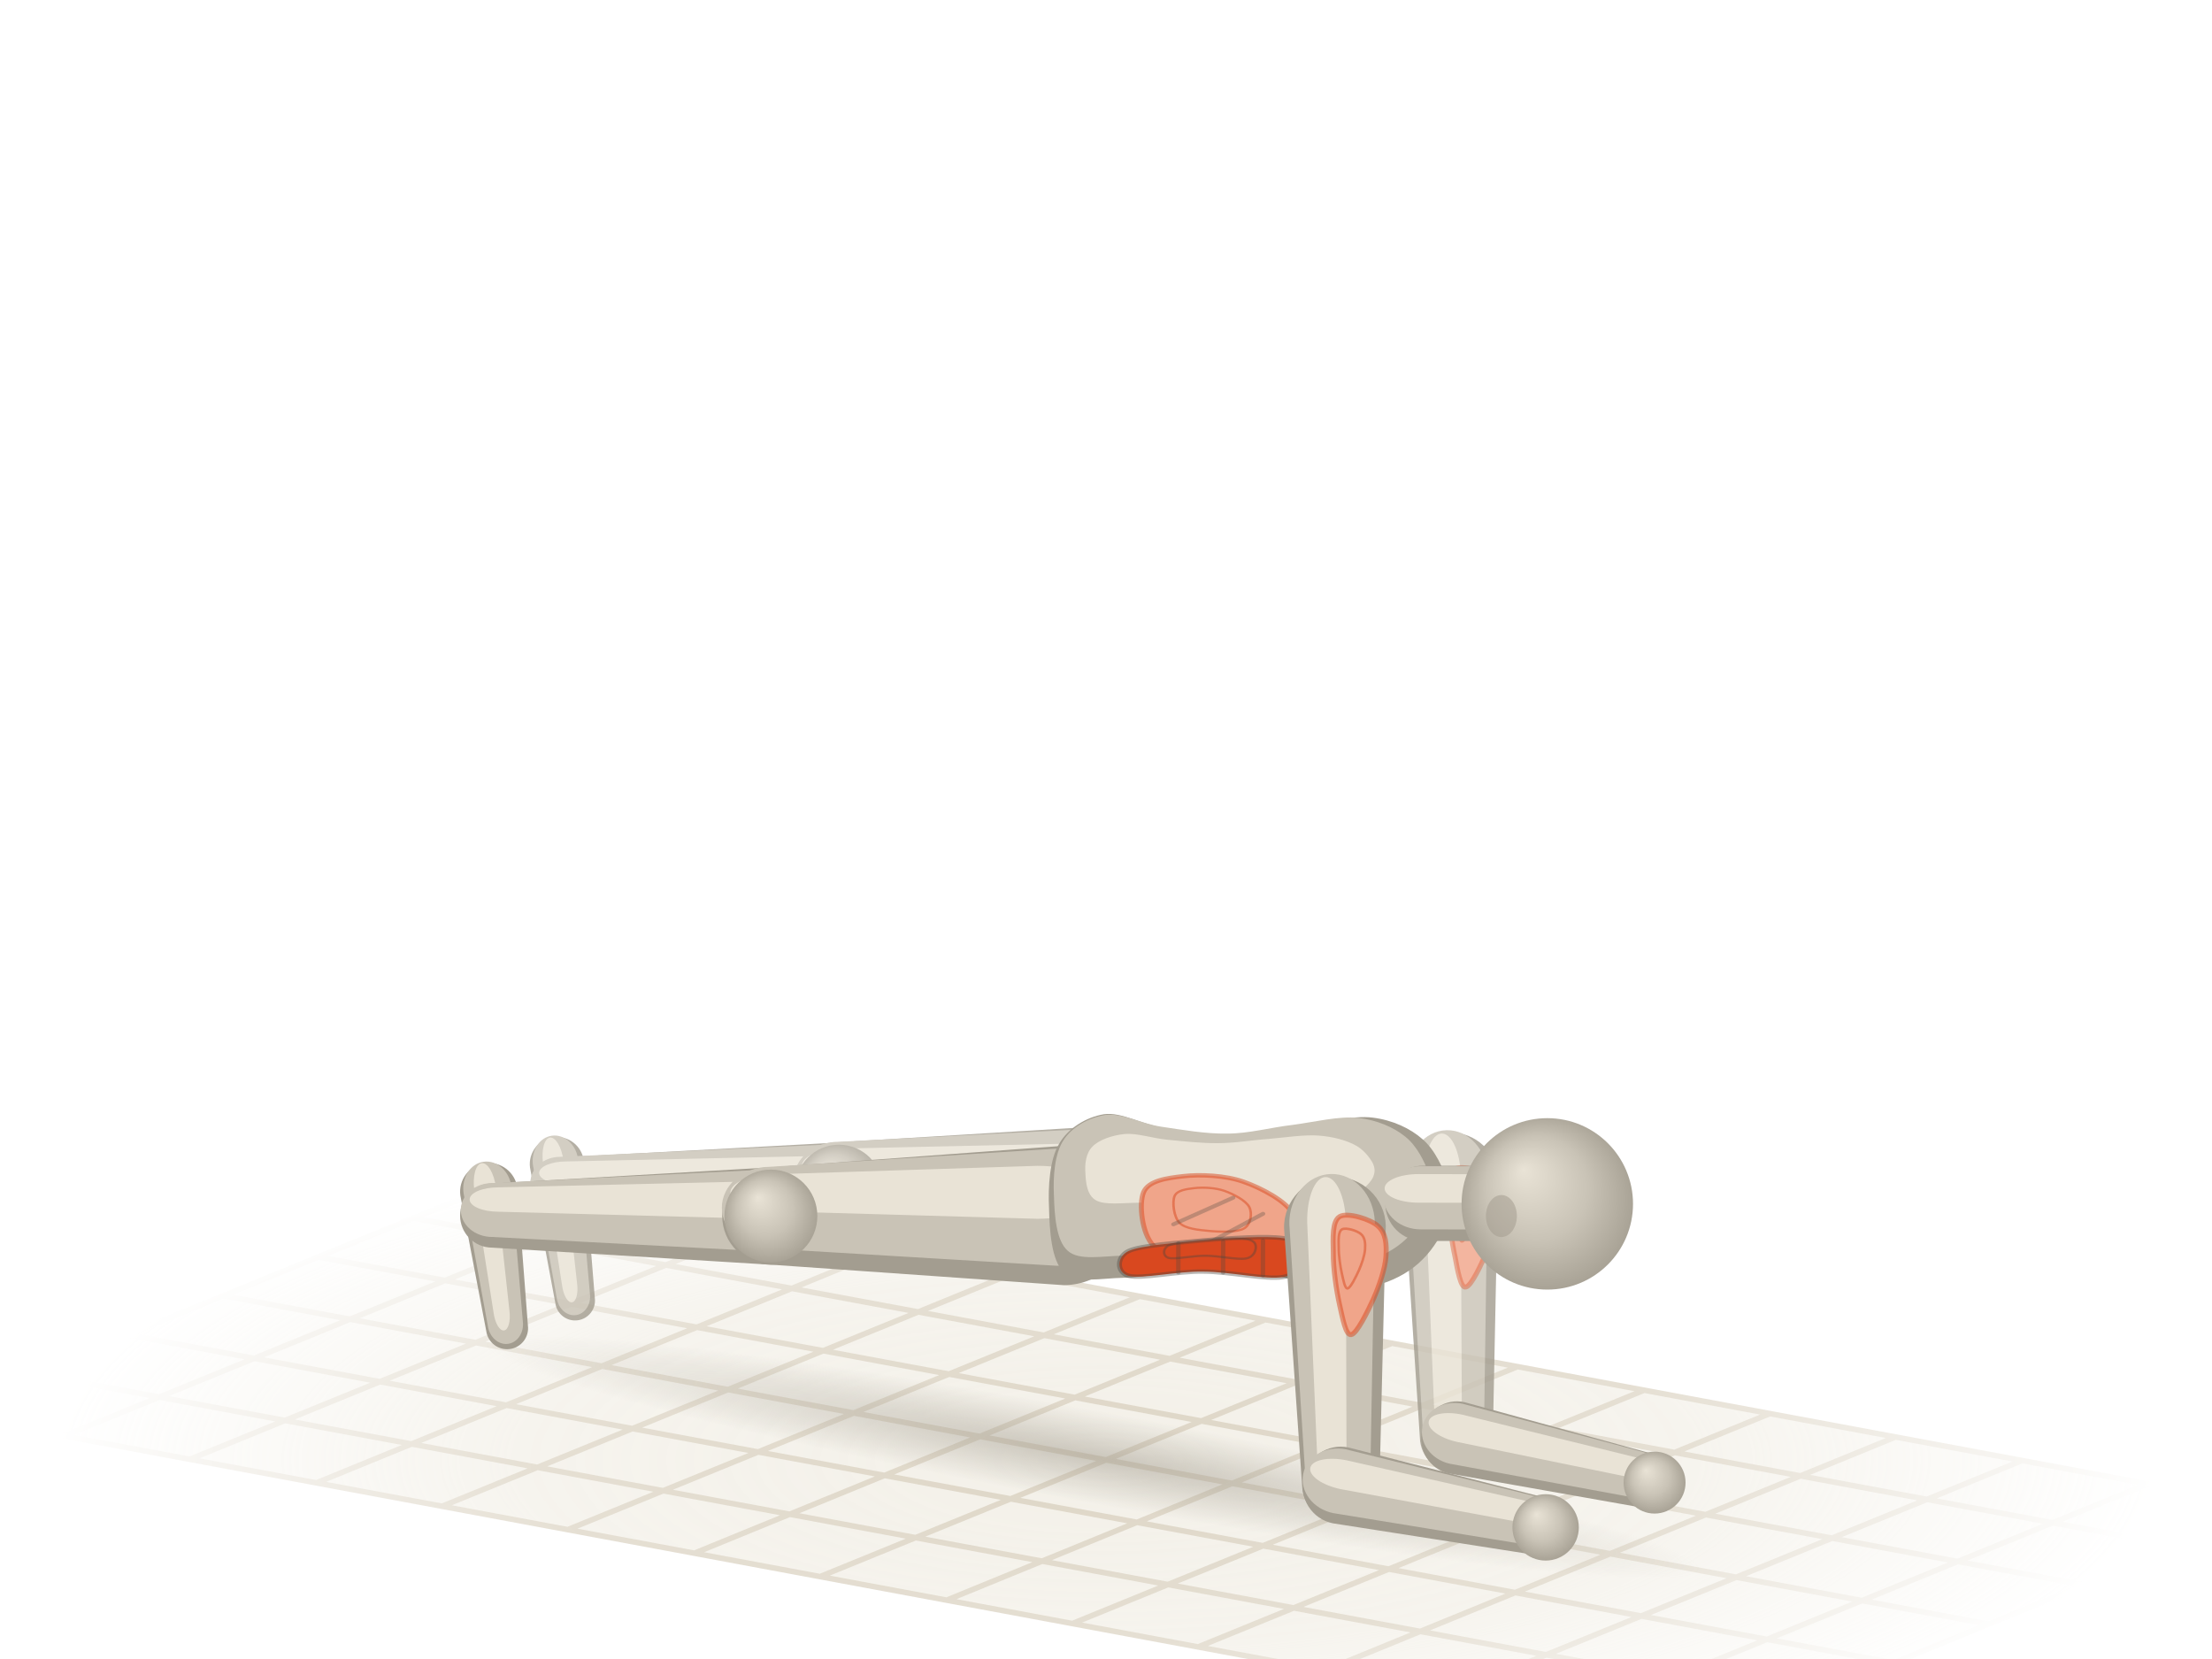
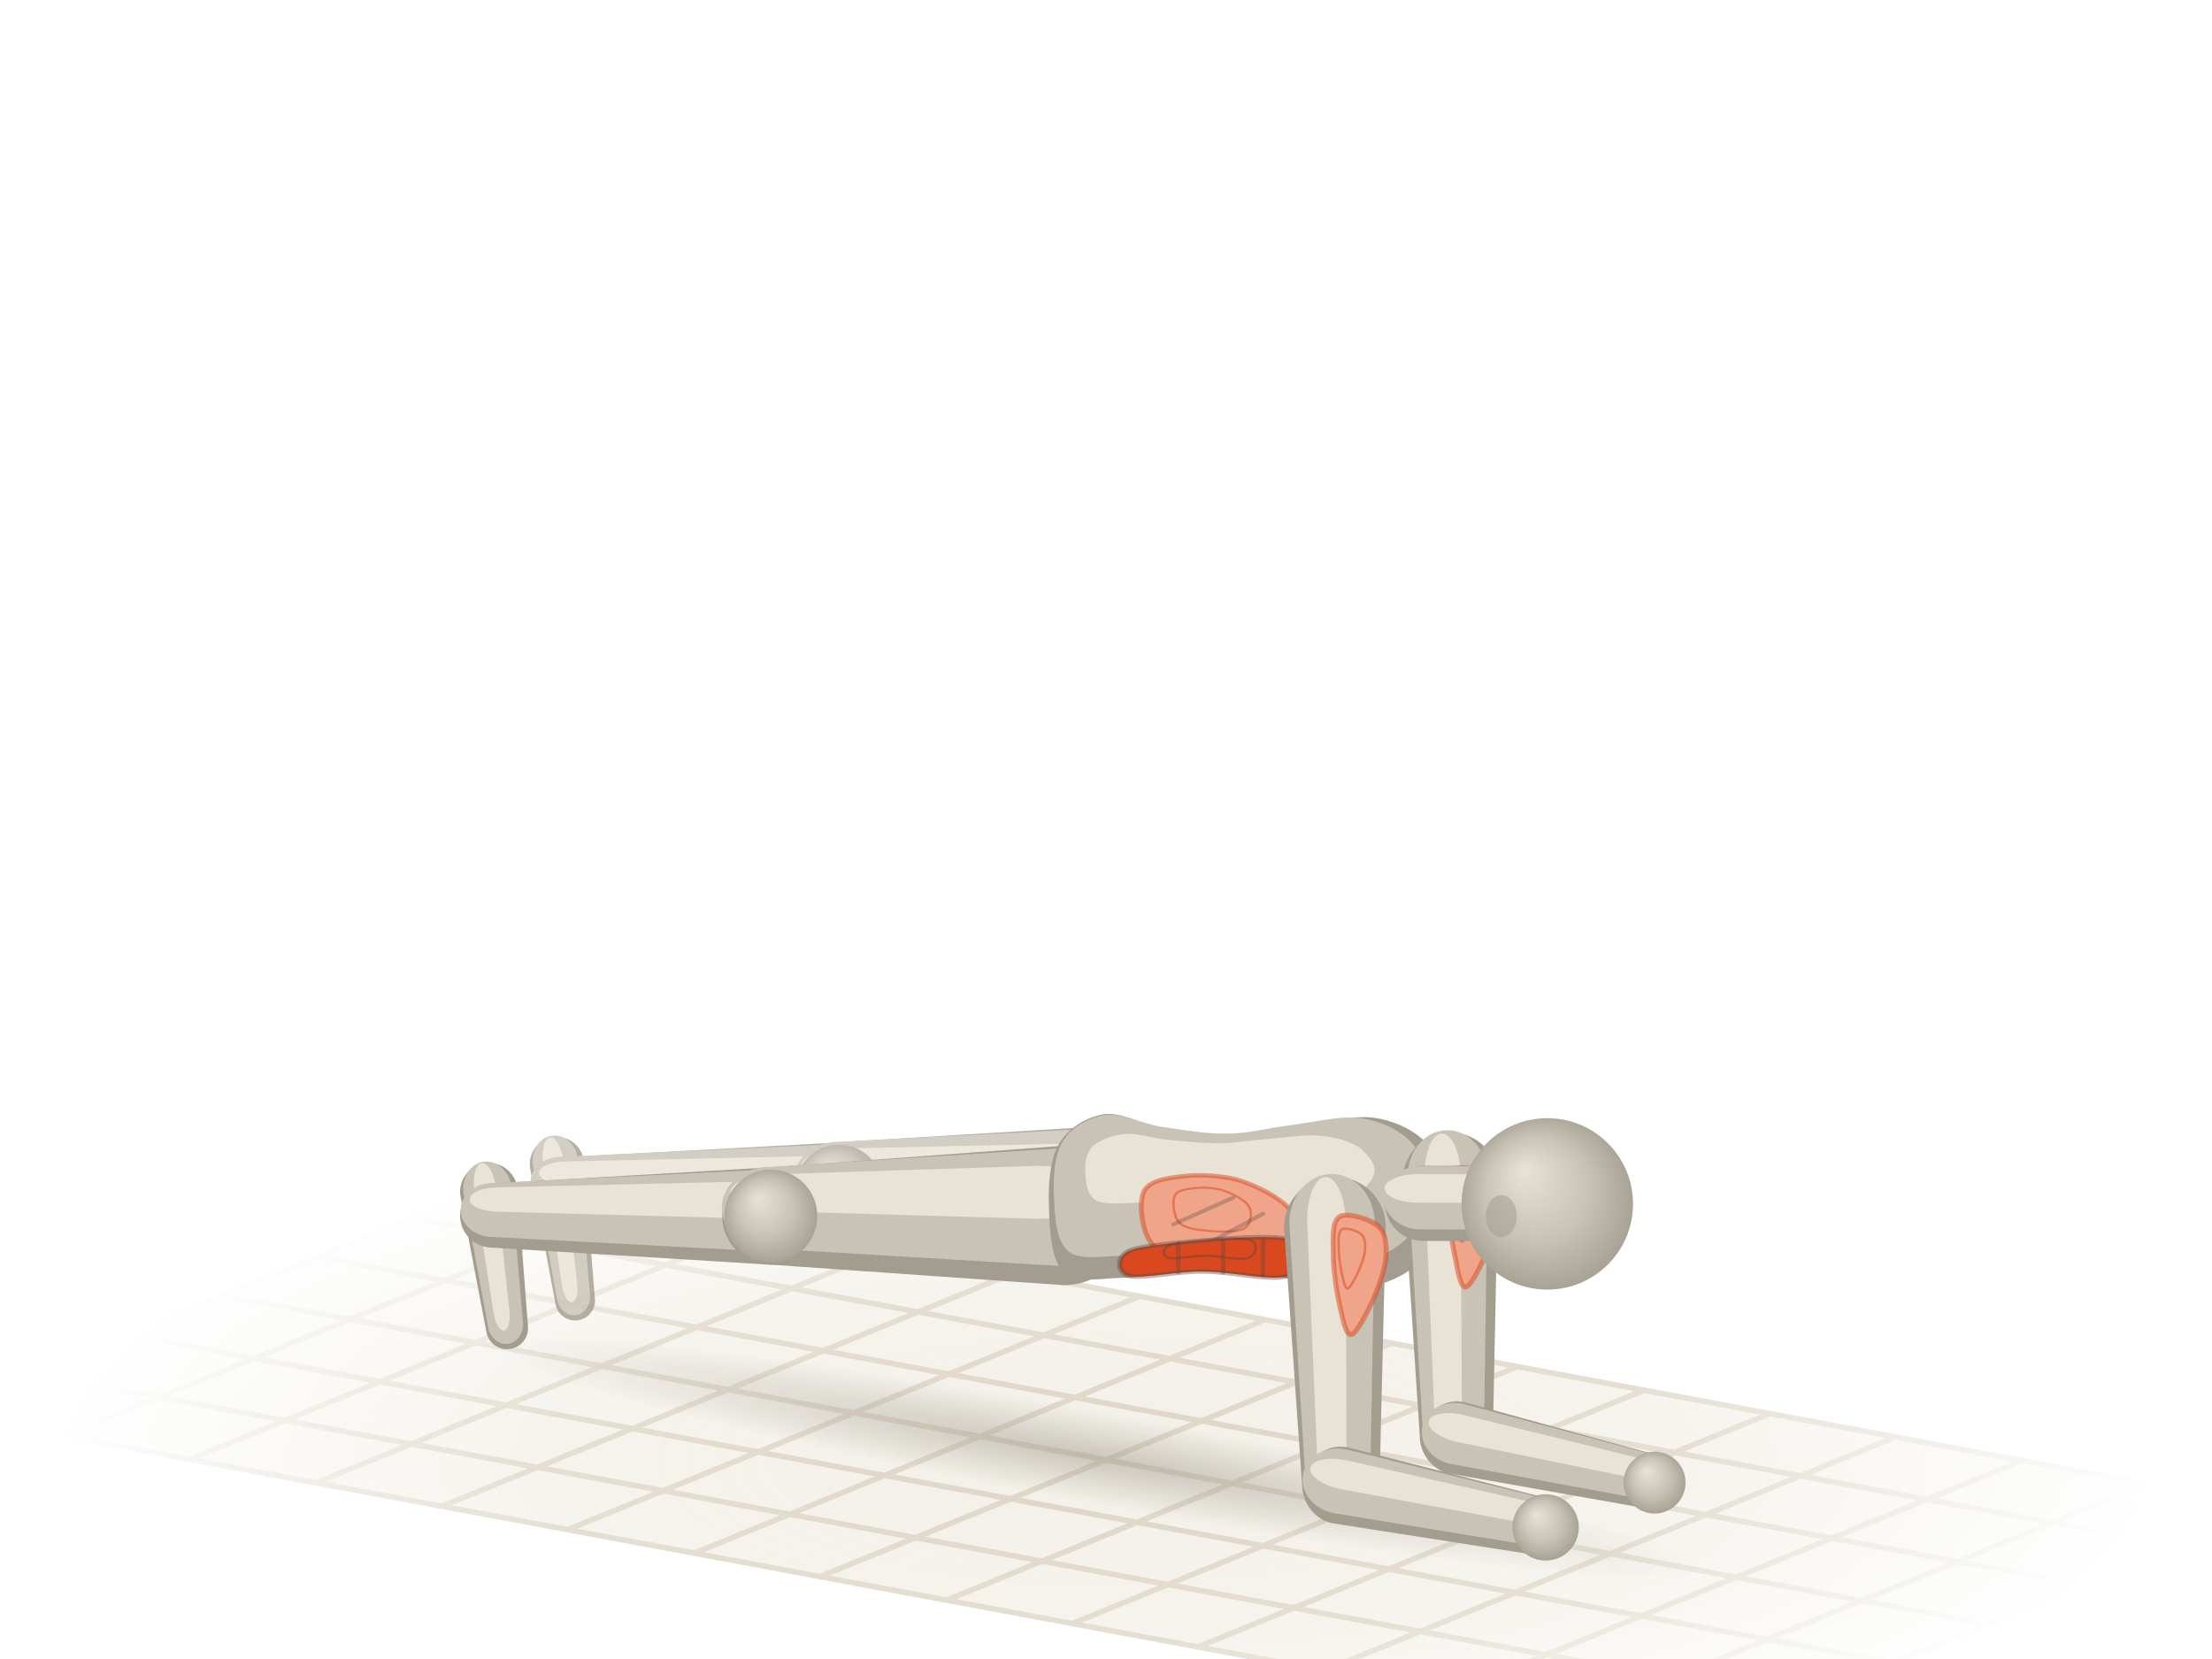
<svg xmlns="http://www.w3.org/2000/svg" viewBox="0 0 400 300">
  <defs>
    <radialGradient id="al-sph" cx=".5" cy=".5" r=".55" fx=".36" fy=".3">
      <stop offset="0" stop-color="#e9e3d6" />
      <stop offset=".55" stop-color="#c9c3b6" />
      <stop offset="1" stop-color="#a39d90" />
    </radialGradient>
    <path id="als0" d="M-8.1 1.1C-8 5.5 -7.7 11.9 -5.4 14.3C-3.2 16.7 1.2 15.5 5.4 15.4C9.6 15.3 15.3 13.8 19.8 13.8C24.3 13.7 28.5 14.2 32.4 14.9C36.3 15.5 39.9 17.3 43.2 17.6C46.5 17.9 49.5 17.5 52.2 16.5C54.9 15.5 57.5 13.8 59.4 11.6C61.4 9.4 63.2 6 64 3.3C64.7 0.6 64.7 -1.7 64 -4.4C63.2 -7.1 61.7 -11 59.4 -13.2C57.2 -15.4 54 -17.1 50.4 -17.6C46.8 -18.1 42 -16.6 37.8 -15.9C33.6 -15.3 29.4 -13.8 25.2 -13.8C21 -13.7 16.5 -14.7 12.6 -15.4C8.7 -16.1 5 -18.7 1.8 -18.2C-1.4 -17.6 -4.7 -15.3 -6.3 -12.1C-8 -8.9 -8.3 -3.3 -8.1 1.1Z" />
    <path id="als3" d="M0 9.2L47 7A7 7 0 0 0 47 -7L0 -9.2A9.2 9.2 0 0 0 0 9.2Z" />
    <path id="als5" d="M0 7L38.7 5.2A5.2 5.2 0 0 0 38.7 -5.2L0 -7A7 7 0 0 0 0 7Z" />
    <path id="als6" d="M0 12.6L52.9 8.8A8.8 8.8 0 0 0 52.9 -8.8L0 -12.6A12.6 12.6 0 0 0 0 12.6Z" />
    <path id="als7" d="M0 8.8L50.4 5.8A5.8 5.8 0 0 0 50.4 -5.8L0 -8.8A8.8 8.8 0 0 0 0 8.8Z" />
    <path id="als8" d="M0 5.2L24.9 3.8A3.8 3.8 0 0 0 24.9 -3.8L0 -5.2A5.2 5.2 0 0 0 0 5.2Z" />
    <path id="als9" d="M0 8.6L47 6.6A6.6 6.6 0 0 0 47 -6.6L0 -8.6A8.6 8.6 0 0 0 0 8.6Z" />
    <path id="als11" d="M0 6.6L37.7 4.9A4.9 4.9 0 0 0 37.7 -4.9L0 -6.6A6.6 6.6 0 0 0 0 6.6Z" />
    <path id="als12" d="M0 11.8L51.6 8.3A8.3 8.3 0 0 0 51.6 -8.3L0 -11.8A11.8 11.8 0 0 0 0 11.8Z" />
    <path id="als13" d="M0 8.3L50.4 5.5A5.5 5.5 0 0 0 50.4 -5.5L0 -8.3A8.3 8.3 0 0 0 0 8.3Z" />
    <path id="als14" d="M0 4.9L24.9 3.6A3.6 3.6 0 0 0 24.9 -3.6L0 -4.9A4.9 4.9 0 0 0 0 4.9Z" />
    <path id="als15" d="M0 6.8L10.8 6.8A6.8 6.8 0 0 0 10.8 -6.8L0 -6.8A6.8 6.8 0 0 0 0 6.8Z" />
    <radialGradient id="al-fade" gradientUnits="userSpaceOnUse" cx="200" cy="264" r="190" gradientTransform="translate(200 264) scale(1 .32) translate(-200 -264)">
      <stop offset="0" stop-color="#fff" />
      <stop offset=".55" stop-color="#fff" stop-opacity=".75" />
      <stop offset="1" stop-color="#fff" stop-opacity="0" />
    </radialGradient>
    <mask id="al-gm" maskUnits="userSpaceOnUse" x="0" y="0" width="400" height="300">
      <rect width="400" height="300" fill="url(#al-fade)" />
    </mask>
    <radialGradient id="al-shd">
      <stop offset="0" stop-color="#a39d90" stop-opacity=".5" />
      <stop offset=".55" stop-color="#a39d90" stop-opacity=".22" />
      <stop offset="1" stop-color="#a39d90" stop-opacity="0" />
    </radialGradient>
  </defs>
  <g mask="url(#al-gm)">
    <path d="M92.1 213.2L411.3 272.6L307.9 314.8L-11.3 255.4Z" fill="#efeadf" fill-opacity=".7" />
    <path d="M92.1 213.2L-11.3 255.4M114.9 217.5L11.5 259.7M137.7 221.7L34.3 263.9M160.5 225.9L57.1 268.2M183.3 230.2L79.9 272.4M206.1 234.4L102.7 276.6M228.9 238.6L125.5 280.9M251.7 242.9L148.3 285.1M274.5 247.1L171.1 289.4M297.3 251.4L193.9 293.6M320.1 255.6L216.7 297.8M342.9 259.8L239.5 302.1M365.7 264.1L262.3 306.3M388.5 268.3L285.1 310.5M411.3 272.6L307.9 314.8M92.1 213.2L411.3 272.6M74.9 220.3L394 279.6M57.6 227.3L376.8 286.6M40.4 234.3L359.6 293.7M23.2 241.4L342.4 300.7M6 248.4L325.1 307.7M-11.3 255.4L307.9 314.8" fill="none" stroke="#ddd5c5" stroke-width="1" />
  </g>
  <g transform="rotate(10.5)">
    <ellipse fill="url(#al-shd)" cx="242.3" cy="223" rx="112" ry="8.4">
      <animate attributeName="cx" values="242.3;242.3;242.3;242.2;242.2;242.1;242.1;242;242;242;242.1;242.1;242.2;242.2;242.3;242.3;242.3" dur="3s" repeatCount="indefinite" />
      <animate attributeName="rx" values="112;112.1;112.1;112.2;112.2;112.3;112.3;112.3;112.3;112.3;112.3;112.3;112.2;112.2;112.1;112.1;112" dur="3s" repeatCount="indefinite" />
    </ellipse>
  </g>
  <g opacity=".82">
    <g transform="translate(100.7 210.5) rotate(82.4)">
      <animateTransform attributeName="transform" type="translate" values="100.7 210.5;100.7 210.5;100.7 210.5;100.6 210.5;100.5 210.5;100.3 210.5;100.3 210.5;100.2 210.5;100.2 210.5;100.2 210.5;100.3 210.5;100.3 210.5;100.5 210.5;100.6 210.5;100.7 210.5;100.7 210.5;100.7 210.5" dur="3s" repeatCount="indefinite" />
      <animateTransform attributeName="transform" type="rotate" values="82.4;82.4;82.3;82.1;81.8;81.5;81.3;81.2;81.2;81.2;81.3;81.5;81.8;82.1;82.3;82.4;82.4" additive="sum" dur="3s" repeatCount="indefinite" />
      <use href="#als14" fill="#a39d90" />
      <use href="#als14" fill="#c9c3b6" transform="matrix(0.98 0 0 0.84 -0.4 0.2)" />
      <use href="#als14" fill="#e9e3d6" transform="matrix(0.9 0 0 0.38 -0.5 0.6)" />
    </g>
    <g transform="translate(151.7 214.9) rotate(-179.9)">
      <animateTransform attributeName="transform" type="translate" values="151.7 214.9;151.7 214.8;151.7 214.7;151.5 214.4;151.4 214.1;151.3 213.7;151.1 213.5;151.1 213.3;151.1 213.3;151.1 213.3;151.1 213.5;151.3 213.7;151.4 214.1;151.5 214.4;151.7 214.7;151.7 214.8;151.7 214.9" dur="3s" repeatCount="indefinite" />
      <animateTransform attributeName="transform" type="rotate" values="-179.9;-179.9;-180.1;-180.4;-180.8;-181.2;-181.4;-181.6;-181.7;-181.6;-181.4;-181.2;-180.8;-180.4;-180.1;-179.9;-179.9" additive="sum" dur="3s" repeatCount="indefinite" />
      <use href="#als13" fill="#a39d90" />
      <use href="#als13" fill="#c9c3b6" transform="matrix(0.98 0 0 0.84 1 1)" />
      <use href="#als13" fill="#e9e3d6" transform="matrix(0.9 0 0 0.38 3.9 2.7)" />
    </g>
    <g transform="translate(203.4 215.2) rotate(-179.6)">
      <animateTransform attributeName="transform" type="translate" values="203.4 215.2;203.3 215.1;203.3 214.8;203.1 214.3;202.9 213.6;202.7 212.9;202.6 212.4;202.5 212.1;202.5 212;202.5 212.1;202.6 212.4;202.7 212.9;202.9 213.6;203.1 214.3;203.3 214.8;203.3 215.1;203.4 215.2" dur="3s" repeatCount="indefinite" />
      <animateTransform attributeName="transform" type="rotate" values="-179.6;-179.6;-179.8;-180.1;-180.5;-180.9;-181.2;-181.3;-181.4;-181.3;-181.2;-180.9;-180.5;-180.1;-179.8;-179.6;-179.6" additive="sum" dur="3s" repeatCount="indefinite" />
      <use href="#als12" fill="#a39d90" />
      <use href="#als12" fill="#c9c3b6" transform="matrix(0.98 0 0 0.84 1.2 1.4)" />
      <use href="#als12" fill="#e9e3d6" transform="matrix(0.9 0 0 0.38 4.5 4)" />
    </g>
    <g transform="translate(151.7 214.9)">
      <animateTransform attributeName="transform" type="translate" values="151.7 214.9;151.7 214.8;151.7 214.7;151.5 214.4;151.4 214.1;151.3 213.7;151.1 213.5;151.1 213.3;151.1 213.3;151.1 213.3;151.1 213.5;151.3 213.7;151.4 214.1;151.5 214.4;151.7 214.7;151.7 214.8;151.7 214.9" dur="3s" repeatCount="indefinite" />
      <circle r="7.9" fill="url(#al-sph)" />
    </g>
-     <g transform="translate(262.3 213.3) rotate(88.7) scale(0.99 1)">
-       <animateTransform attributeName="transform" type="translate" values="262.3 213.3;262.3 213.2;262.2 212.8;262 212;261.8 210.9;261.5 209.9;261.3 209.1;261.2 208.6;261.2 208.5;261.2 208.6;261.3 209.1;261.5 209.9;261.8 210.9;262 212;262.2 212.8;262.3 213.2;262.3 213.3" dur="3s" repeatCount="indefinite" />
-       <animateTransform attributeName="transform" type="rotate" values="88.7;88.7;88.5;88.2;87.8;87.4;87.2;87;86.9;87;87.2;87.4;87.8;88.2;88.5;88.7;88.7" additive="sum" dur="3s" repeatCount="indefinite" />
-       <animateTransform attributeName="transform" type="scale" values="0.99 1;0.99 1;1 1;1 1;1 1;1 1;1 1;1 1;1 1;1 1;1 1;1 1;1 1;1 1;1 1;0.99 1;0.99 1" additive="sum" dur="3s" repeatCount="indefinite" />
-       <use href="#als9" fill="#a39d90" />
-       <use href="#als9" fill="#c9c3b6" transform="matrix(0.98 0 0 0.84 -0.6 0.5)" />
-       <use href="#als9" fill="#e9e3d6" transform="matrix(0.9 0 0 0.38 -0.7 1.4)" />
-       <path id="alm10" d="M-1.9 -0.9C-2.7 -2.2 -1.3 -6.1 0 -7.4C1.3 -8.6 3.4 -8.7 5.6 -8.6C7.8 -8.4 10.8 -7.3 13.2 -6.3C15.5 -5.3 19.6 -3.3 19.7 -2.3C19.9 -1.4 16.6 -0.9 14.1 -0.5C11.6 0 7.4 0.5 4.7 0.4C2 0.4 -1.1 0.4 -1.9 -0.9Z" fill="#f0a58a" stroke="#d9481f" stroke-opacity=".5" stroke-width=".9" stroke-linejoin="round" />
-       <use href="#alm10" fill="#fffdf8" fill-opacity=".3" stroke="none" transform="matrix(0.5 0 0 0.5 1.5 -0.7)" />
-     </g>
-     <g transform="translate(263.4 260)">
-       <animateTransform attributeName="transform" type="translate" values="263.4 260;263.4 259.9;263.4 259.5;263.5 258.7;263.5 257.7;263.6 256.7;263.7 255.9;263.7 255.5;263.7 255.4;263.7 255.5;263.7 255.9;263.6 256.7;263.5 257.7;263.5 258.7;263.4 259.5;263.4 259.9;263.4 260" dur="3s" repeatCount="indefinite" />
-       <circle r="6.4" fill="url(#al-sph)" />
-     </g>
  </g>
  <g transform="translate(88.4 215.5) rotate(82.4)">
    <animateTransform attributeName="transform" type="translate" values="88.4 215.5;88.4 215.5;88.4 215.5;88.3 215.5;88.2 215.5;88 215.5;88 215.5;87.9 215.5;87.9 215.5;87.9 215.5;88 215.5;88 215.5;88.2 215.5;88.3 215.5;88.4 215.5;88.4 215.5;88.4 215.5" dur="3s" repeatCount="indefinite" />
    <animateTransform attributeName="transform" type="rotate" values="82.4;82.4;82.3;82.1;81.8;81.5;81.3;81.2;81.2;81.2;81.3;81.5;81.8;82.1;82.3;82.4;82.4" additive="sum" dur="3s" repeatCount="indefinite" />
    <use href="#als8" fill="#a39d90" />
    <use href="#als8" fill="#c9c3b6" transform="matrix(0.98 0 0 0.84 -0.4 0.2)" />
    <use href="#als8" fill="#e9e3d6" transform="matrix(0.9 0 0 0.38 -0.6 0.6)" />
  </g>
  <g transform="translate(139.4 219.9) rotate(-179.9)">
    <animateTransform attributeName="transform" type="translate" values="139.4 219.9;139.4 219.8;139.4 219.7;139.2 219.4;139.1 219.1;139 218.8;138.8 218.5;138.8 218.4;138.8 218.3;138.8 218.4;138.8 218.5;139 218.8;139.1 219.1;139.2 219.4;139.4 219.7;139.4 219.8;139.4 219.9" dur="3s" repeatCount="indefinite" />
    <animateTransform attributeName="transform" type="rotate" values="-179.9;-179.9;-180.1;-180.4;-180.8;-181.2;-181.4;-181.6;-181.7;-181.6;-181.4;-181.2;-180.8;-180.4;-180.1;-179.9;-179.9" additive="sum" dur="3s" repeatCount="indefinite" />
    <use href="#als7" fill="#a39d90" />
    <use href="#als7" fill="#c9c3b6" transform="matrix(0.98 0 0 0.84 1 1)" />
    <use href="#als7" fill="#e9e3d6" transform="matrix(0.9 0 0 0.38 3.9 2.9)" />
  </g>
  <g transform="translate(192.3 219.8) rotate(179.9)">
    <animateTransform attributeName="transform" type="translate" values="192.3 219.8;192.3 219.7;192.2 219.4;192 218.9;191.8 218.2;191.6 217.5;191.5 217;191.4 216.7;191.4 216.6;191.4 216.7;191.5 217;191.6 217.5;191.8 218.2;192 218.9;192.2 219.4;192.3 219.7;192.3 219.8" dur="3s" repeatCount="indefinite" />
    <animateTransform attributeName="transform" type="rotate" values="179.9;179.8;179.6;179.4;179;178.6;178.3;178.1;178.1;178.1;178.3;178.6;179;179.4;179.6;179.8;179.9" additive="sum" dur="3s" repeatCount="indefinite" />
    <use href="#als6" fill="#a39d90" />
    <use href="#als6" fill="#c9c3b6" transform="matrix(0.98 0 0 0.84 1.3 1.5)" />
    <use href="#als6" fill="#e9e3d6" transform="matrix(0.9 0 0 0.38 4.7 4.2)" />
  </g>
  <g transform="translate(139.4 219.9)">
    <animateTransform attributeName="transform" type="translate" values="139.4 219.9;139.4 219.8;139.4 219.7;139.2 219.4;139.1 219.1;139 218.8;138.8 218.5;138.8 218.4;138.8 218.3;138.8 218.4;138.8 218.5;139 218.8;139.1 219.1;139.2 219.4;139.4 219.7;139.4 219.8;139.4 219.9" dur="3s" repeatCount="indefinite" />
    <circle r="8.4" fill="url(#al-sph)" />
  </g>
  <g transform="translate(197.8 217.5) rotate(0.1) scale(1 0.88)">
    <animateTransform attributeName="transform" type="translate" values="197.8 217.5;197.8 217.4;197.7 217.1;197.6 216.6;197.4 215.9;197.2 215.2;197 214.7;197 214.4;196.9 214.3;197 214.4;197 214.7;197.2 215.2;197.4 215.9;197.6 216.6;197.7 217.1;197.8 217.4;197.8 217.5" dur="3s" repeatCount="indefinite" />
    <animateTransform attributeName="transform" type="rotate" values="0.1;0.1;-0.1;-0.4;-0.8;-1.2;-1.4;-1.6;-1.7;-1.6;-1.4;-1.2;-0.8;-0.4;-0.1;0.1;0.1" additive="sum" dur="3s" repeatCount="indefinite" />
    <animateTransform attributeName="transform" type="scale" values="1 0.88;1 0.88;1 0.88;1 0.88;1 0.88;1 0.88;1 0.88;1 0.88;1 0.88;1 0.88;1 0.88;1 0.88;1 0.88;1 0.88;1 0.88;1 0.88;1 0.88" additive="sum" dur="3s" repeatCount="indefinite" />
    <use href="#als0" fill="#a39d90" />
    <use href="#als0" fill="#c9c3b6" transform="matrix(0.94 0 0 0.86 0.4 -2.4)" />
    <use href="#als0" fill="#e9e3d6" transform="matrix(0.72 0 0 0.42 4.3 -6.5)" />
    <path id="alm1" d="M9 -2.2C8.1 0.2 8.7 6.4 10.8 8.8C12.9 11.2 17.7 11.7 21.6 12.1C25.5 12.5 31.8 12.7 34.2 11C36.6 9.4 37.2 4.8 36 2.2C34.8 -0.4 30.3 -3.1 27 -4.4C23.7 -5.7 19.2 -5.9 16.2 -5.5C13.2 -5.1 9.9 -4.6 9 -2.2Z" fill="#f0a58a" stroke="#d9481f" stroke-opacity=".5" stroke-width=".9" stroke-linejoin="round" />
    <use href="#alm1" fill="#fffdf8" fill-opacity=".3" stroke="none" transform="matrix(0.5 0 0 0.5 10.1 -0.3)" />
    <path d="M14.4 4.4C16.2 3.5 23.4 -0.2 25.2 -1.1" fill="none" stroke="#4a4640" stroke-opacity=".3" stroke-width=".8" stroke-linecap="round" />
    <path d="M19.8 8.8C21.6 7.7 28.8 3.3 30.6 2.2" fill="none" stroke="#4a4640" stroke-opacity=".3" stroke-width=".8" stroke-linecap="round" />
    <path id="alm2" d="M6.3 9.9C4.1 11.1 4.1 14.3 6.3 15C8.6 15.7 15.2 14 19.8 14.1C24.5 14.1 31.2 15.8 34.2 15.2C37.2 14.6 37.8 11.8 37.8 10.5C37.8 9.1 37.2 7.6 34.2 7.2C31.2 6.7 24.5 7.2 19.8 7.7C15.2 8.2 8.6 8.7 6.3 9.9Z" fill="#d9481f" stroke="#4a4640" stroke-opacity=".38" stroke-width=".9" stroke-linejoin="round" />
    <use href="#alm2" fill="#fffdf8" fill-opacity=".3" stroke="none" transform="matrix(0.5 0 0 0.5 10.4 3.8)" />
    <path d="M15.3 8.3C15.3 9.3 15.3 13.3 15.3 14.3" fill="none" stroke="#4a4640" stroke-opacity=".3" stroke-width=".8" stroke-linecap="round" />
    <path d="M23.4 7.9C23.4 9 23.4 13.2 23.4 14.3" fill="none" stroke="#4a4640" stroke-opacity=".3" stroke-width=".8" stroke-linecap="round" />
    <path d="M30.6 7.7C30.6 8.9 30.6 13.7 30.6 14.9" fill="none" stroke="#4a4640" stroke-opacity=".3" stroke-width=".8" stroke-linecap="round" />
  </g>
+   <g transform="translate(262.3 213.3) rotate(88.7) scale(0.99 1)">
+     <animateTransform attributeName="transform" type="translate" values="262.3 213.3;262.3 213.2;262.2 212.8;262 212;261.8 210.9;261.5 209.9;261.3 209.1;261.2 208.6;261.2 208.5;261.2 208.6;261.3 209.1;261.5 209.9;261.8 210.9;262 212;262.2 212.8;262.3 213.2;262.3 213.3" dur="3s" repeatCount="indefinite" />
+     <animateTransform attributeName="transform" type="rotate" values="88.7;88.7;88.5;88.2;87.8;87.4;87.2;87;86.9;87;87.2;87.4;87.8;88.2;88.5;88.7;88.7" additive="sum" dur="3s" repeatCount="indefinite" />
+     <animateTransform attributeName="transform" type="scale" values="0.99 1;0.99 1;1 1;1 1;1 1;1 1;1 1;1 1;1 1;1 1;1 1;1 1;1 1;1 1;1 1;0.99 1;0.99 1" additive="sum" dur="3s" repeatCount="indefinite" />
+     <use href="#als9" fill="#a39d90" />
+     <use href="#als9" fill="#c9c3b6" transform="matrix(0.98 0 0 0.84 -0.6 0.5)" />
+     <use href="#als9" fill="#e9e3d6" transform="matrix(0.9 0 0 0.38 -0.7 1.4)" />
+     <path id="alm10" d="M-1.9 -0.9C-2.7 -2.2 -1.3 -6.1 0 -7.4C1.3 -8.6 3.4 -8.7 5.6 -8.6C7.8 -8.4 10.8 -7.3 13.2 -6.3C15.5 -5.3 19.6 -3.3 19.7 -2.3C19.9 -1.4 16.6 -0.9 14.1 -0.5C11.6 0 7.4 0.5 4.7 0.4C2 0.4 -1.1 0.4 -1.9 -0.9Z" fill="#f0a58a" stroke="#d9481f" stroke-opacity=".5" stroke-width=".9" stroke-linejoin="round" />
+     <use href="#alm10" fill="#fffdf8" fill-opacity=".3" stroke="none" transform="matrix(0.5 0 0 0.5 1.5 -0.7)" />
+   </g>
+   <g transform="translate(263.4 260)">
+     <animateTransform attributeName="transform" type="translate" values="263.4 260;263.4 259.9;263.4 259.5;263.5 258.7;263.5 257.7;263.6 256.7;263.7 255.9;263.7 255.5;263.7 255.4;263.7 255.5;263.7 255.9;263.6 256.7;263.5 257.7;263.5 258.7;263.4 259.5;263.4 259.9;263.4 260" dur="3s" repeatCount="indefinite" />
+     <circle r="6.4" fill="url(#al-sph)" />
+   </g>
  <g transform="translate(263.4 260) rotate(12.7) scale(0.97 1)">
    <animateTransform attributeName="transform" type="translate" values="263.4 260;263.4 259.9;263.4 259.5;263.5 258.7;263.5 257.7;263.6 256.7;263.7 255.9;263.7 255.5;263.7 255.4;263.7 255.5;263.7 255.9;263.6 256.7;263.5 257.7;263.5 258.7;263.4 259.5;263.4 259.9;263.4 260" dur="3s" repeatCount="indefinite" />
    <animateTransform attributeName="transform" type="rotate" values="12.7;12.9;13.6;14.7;16.3;17.8;18.9;19.6;19.8;19.6;18.9;17.8;16.3;14.7;13.6;12.9;12.7" additive="sum" dur="3s" repeatCount="indefinite" />
    <animateTransform attributeName="transform" type="scale" values="0.97 1;0.97 1;0.98 1;0.98 1;0.99 1;0.99 1;1 1;1 1;1 1;1 1;1 1;0.99 1;0.99 1;0.98 1;0.98 1;0.97 1;0.97 1" additive="sum" dur="3s" repeatCount="indefinite" />
    <use href="#als11" fill="#a39d90" />
    <use href="#als11" fill="#c9c3b6" transform="matrix(0.98 0 0 0.84 -0.2 -0.7)" />
    <use href="#als11" fill="#e9e3d6" transform="matrix(0.9 0 0 0.38 0.2 -1.8)" />
  </g>
  <g transform="translate(299.2 268.1)">
    <animateTransform attributeName="transform" type="translate" values="299.2 268.1;299.2 268.1;299.2 268.1;299.3 268.2;299.3 268.2;299.3 268.2;299.2 268.1;299.2 268.1;299.2 268.1;299.2 268.1;299.2 268.1;299.3 268.2;299.3 268.2;299.3 268.2;299.2 268.1;299.2 268.1;299.2 268.1" dur="3s" repeatCount="indefinite" />
    <circle r="5.6" fill="url(#al-sph)" />
  </g>
  <g transform="translate(257.3 217.6) rotate(0.1)">
    <animateTransform attributeName="transform" type="translate" values="257.3 217.6;257.2 217.5;257.1 217;257 216.2;256.7 215.1;256.4 214;256.2 213.2;256.1 212.7;256.1 212.6;256.1 212.7;256.2 213.2;256.4 214;256.7 215.1;257 216.2;257.1 217;257.2 217.5;257.3 217.6" dur="3s" repeatCount="indefinite" />
    <animateTransform attributeName="transform" type="rotate" values="0.1;0.1;-0.1;-0.4;-0.8;-1.2;-1.4;-1.6;-1.7;-1.6;-1.4;-1.2;-0.8;-0.4;-0.1;0.1;0.1" additive="sum" dur="3s" repeatCount="indefinite" />
    <use href="#als15" fill="#a39d90" />
    <use href="#als15" fill="#c9c3b6" transform="matrix(0.98 0 0 0.84 -0.4 -1)" />
    <use href="#als15" fill="#e9e3d6" transform="matrix(0.9 0 0 0.38 -0.8 -2.7)" />
  </g>
  <g transform="translate(241.4 221.9) rotate(88.7) scale(0.99 1)">
    <animateTransform attributeName="transform" type="translate" values="241.4 221.9;241.4 221.8;241.3 221.3;241.1 220.5;240.8 219.5;240.6 218.4;240.4 217.6;240.3 217.2;240.3 217;240.3 217.2;240.4 217.6;240.6 218.4;240.8 219.5;241.1 220.5;241.3 221.3;241.4 221.8;241.4 221.9" dur="3s" repeatCount="indefinite" />
    <animateTransform attributeName="transform" type="rotate" values="88.7;88.7;88.5;88.2;87.8;87.4;87.2;87;86.9;87;87.2;87.4;87.8;88.2;88.5;88.7;88.7" additive="sum" dur="3s" repeatCount="indefinite" />
    <animateTransform attributeName="transform" type="scale" values="0.99 1;0.99 1;1 1;1 1;1 1;1 1;1 1;1 1;1 1;1 1;1 1;1 1;1 1;1 1;1 1;0.99 1;0.99 1" additive="sum" dur="3s" repeatCount="indefinite" />
    <use href="#als3" fill="#a39d90" />
    <use href="#als3" fill="#c9c3b6" transform="matrix(0.98 0 0 0.84 -0.7 0.5)" />
    <use href="#als3" fill="#e9e3d6" transform="matrix(0.9 0 0 0.38 -0.9 1.5)" />
    <path id="alm4" d="M-1.9 -0.9C-2.7 -2.3 -1.3 -6.5 0 -7.8C1.3 -9.2 3.4 -9.3 5.6 -9.1C7.8 -8.9 10.8 -7.8 13.2 -6.7C15.5 -5.6 19.6 -3.5 19.7 -2.5C19.9 -1.5 16.6 -1 14.1 -0.5C11.6 0 7.4 0.5 4.7 0.4C2 0.4 -1.1 0.5 -1.9 -0.9Z" fill="#f0a58a" stroke="#d9481f" stroke-opacity=".5" stroke-width=".9" stroke-linejoin="round" />
    <use href="#alm4" fill="#fffdf8" fill-opacity=".3" stroke="none" transform="matrix(0.5 0 0 0.5 1.4 -0.8)" />
  </g>
  <g transform="translate(242.4 268.6)">
    <animateTransform attributeName="transform" type="translate" values="242.4 268.6;242.5 268.5;242.5 268;242.5 267.3;242.6 266.3;242.7 265.3;242.7 264.5;242.8 264.1;242.8 263.9;242.8 264.1;242.7 264.5;242.7 265.3;242.6 266.3;242.5 267.3;242.5 268;242.5 268.5;242.4 268.6" dur="3s" repeatCount="indefinite" />
    <circle r="6.8" fill="url(#al-sph)" />
  </g>
+   <g transform="translate(279.8 217.7)">
+     <animateTransform attributeName="transform" type="translate" values="279.8 217.7;279.8 217.5;279.6 217;279.4 216.1;279.2 214.8;278.9 213.6;278.7 212.6;278.6 212.1;278.5 211.9;278.6 212.1;278.7 212.6;278.9 213.6;279.2 214.8;279.4 216.1;279.6 217;279.8 217.5;279.8 217.7" dur="3s" repeatCount="indefinite" />
+     <circle r="15.5" fill="url(#al-sph)" />
+     <ellipse cx="-8.3" cy="2.2" rx="2.8" ry="3.8" fill="#a39d90" fill-opacity=".55" />
+   </g>
  <g transform="translate(242.4 268.6) rotate(11.6) scale(0.98 1)">
    <animateTransform attributeName="transform" type="translate" values="242.4 268.6;242.5 268.5;242.5 268;242.5 267.3;242.6 266.3;242.7 265.3;242.7 264.5;242.8 264.1;242.8 263.9;242.8 264.1;242.7 264.5;242.7 265.3;242.6 266.3;242.5 267.3;242.5 268;242.5 268.5;242.4 268.6" dur="3s" repeatCount="indefinite" />
    <animateTransform attributeName="transform" type="rotate" values="11.6;11.8;12.4;13.5;15;16.5;17.6;18.3;18.4;18.3;17.6;16.5;15;13.5;12.4;11.8;11.6" additive="sum" dur="3s" repeatCount="indefinite" />
    <animateTransform attributeName="transform" type="scale" values="0.98 1;0.98 1;0.98 1;0.98 1;0.99 1;0.99 1;1 1;1 1;1 1;1 1;1 1;0.99 1;0.99 1;0.98 1;0.98 1;0.98 1;0.98 1" additive="sum" dur="3s" repeatCount="indefinite" />
    <use href="#als5" fill="#a39d90" />
    <use href="#als5" fill="#c9c3b6" transform="matrix(0.98 0 0 0.84 -0.3 -0.7)" />
    <use href="#als5" fill="#e9e3d6" transform="matrix(0.9 0 0 0.38 0.2 -2)" />
  </g>
  <g transform="translate(279.5 276.2)">
    <animateTransform attributeName="transform" type="translate" values="279.5 276.2;279.5 276.2;279.6 276.2;279.6 276.2;279.6 276.2;279.6 276.2;279.6 276.2;279.5 276.2;279.5 276.2;279.5 276.2;279.6 276.2;279.6 276.2;279.6 276.2;279.6 276.2;279.6 276.2;279.5 276.2;279.5 276.2" dur="3s" repeatCount="indefinite" />
    <circle r="6" fill="url(#al-sph)" />
  </g>
-   <g transform="translate(279.8 217.7)">
-     <animateTransform attributeName="transform" type="translate" values="279.8 217.7;279.8 217.5;279.6 217;279.4 216.1;279.2 214.8;278.9 213.6;278.7 212.6;278.6 212.1;278.5 211.9;278.6 212.1;278.7 212.6;278.9 213.6;279.2 214.8;279.4 216.1;279.6 217;279.8 217.5;279.8 217.7" dur="3s" repeatCount="indefinite" />
-     <circle r="15.5" fill="url(#al-sph)" />
-     <ellipse cx="-8.3" cy="2.2" rx="2.8" ry="3.8" fill="#a39d90" fill-opacity=".55" />
-   </g>
</svg>
